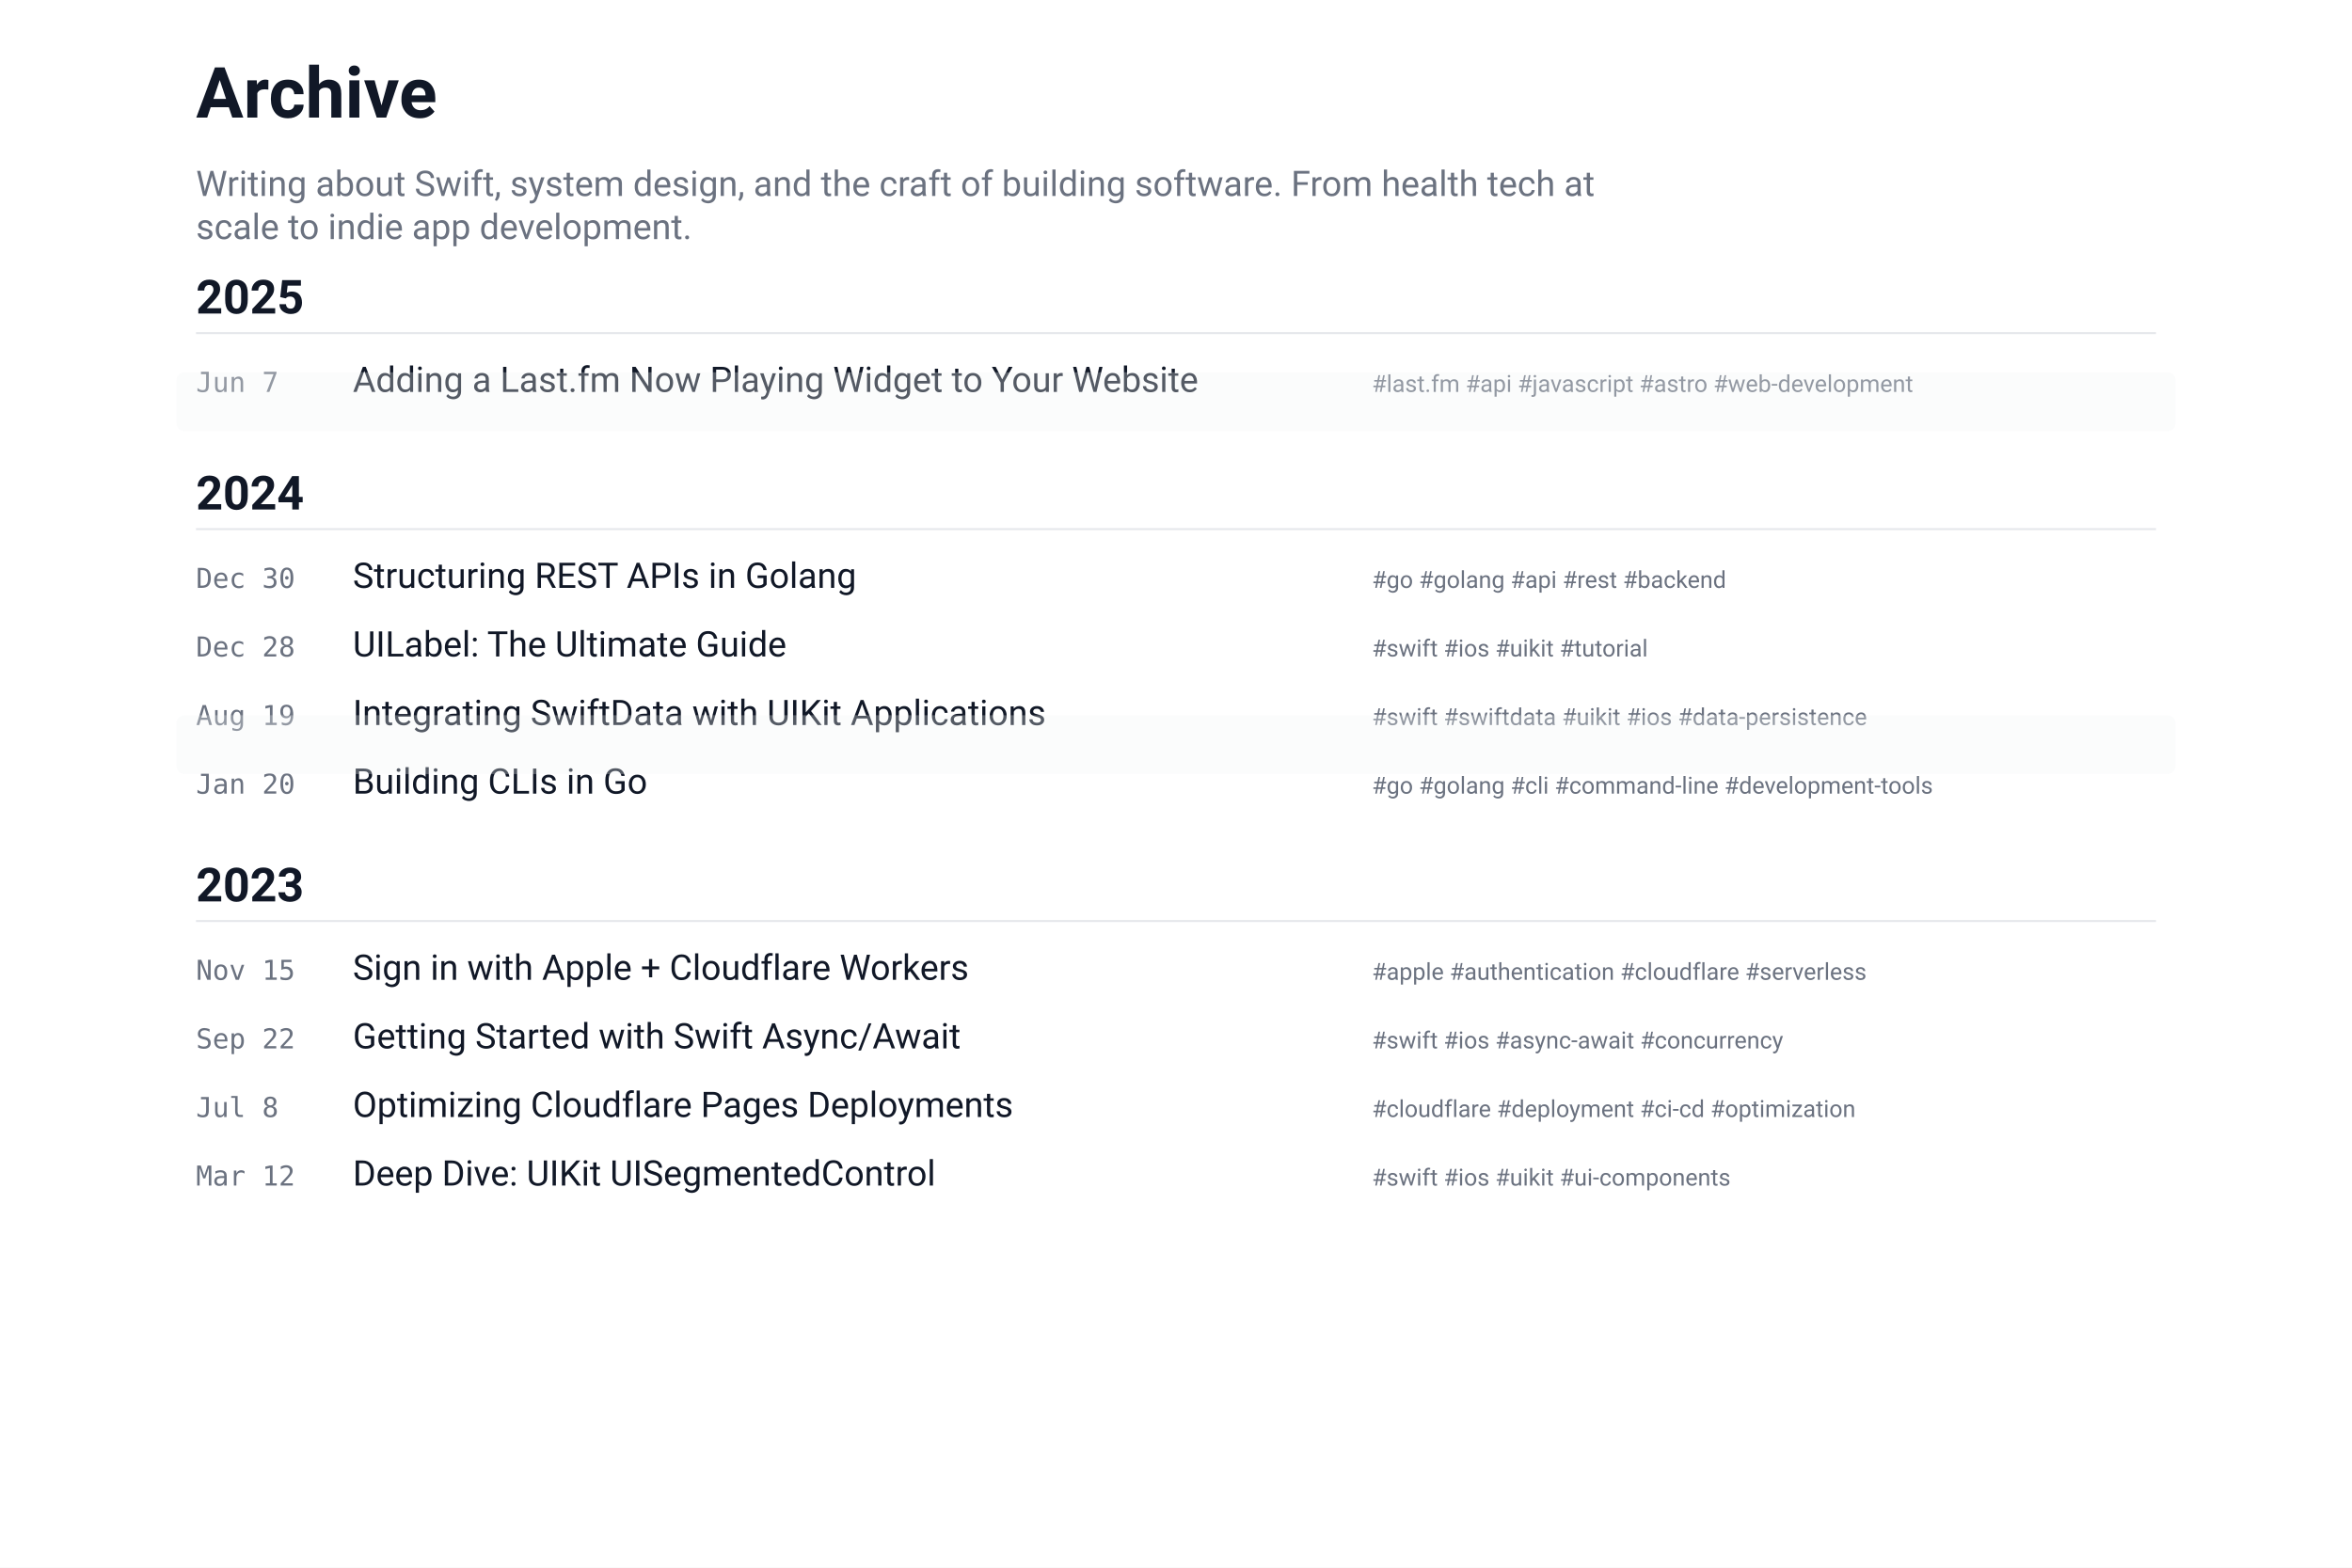
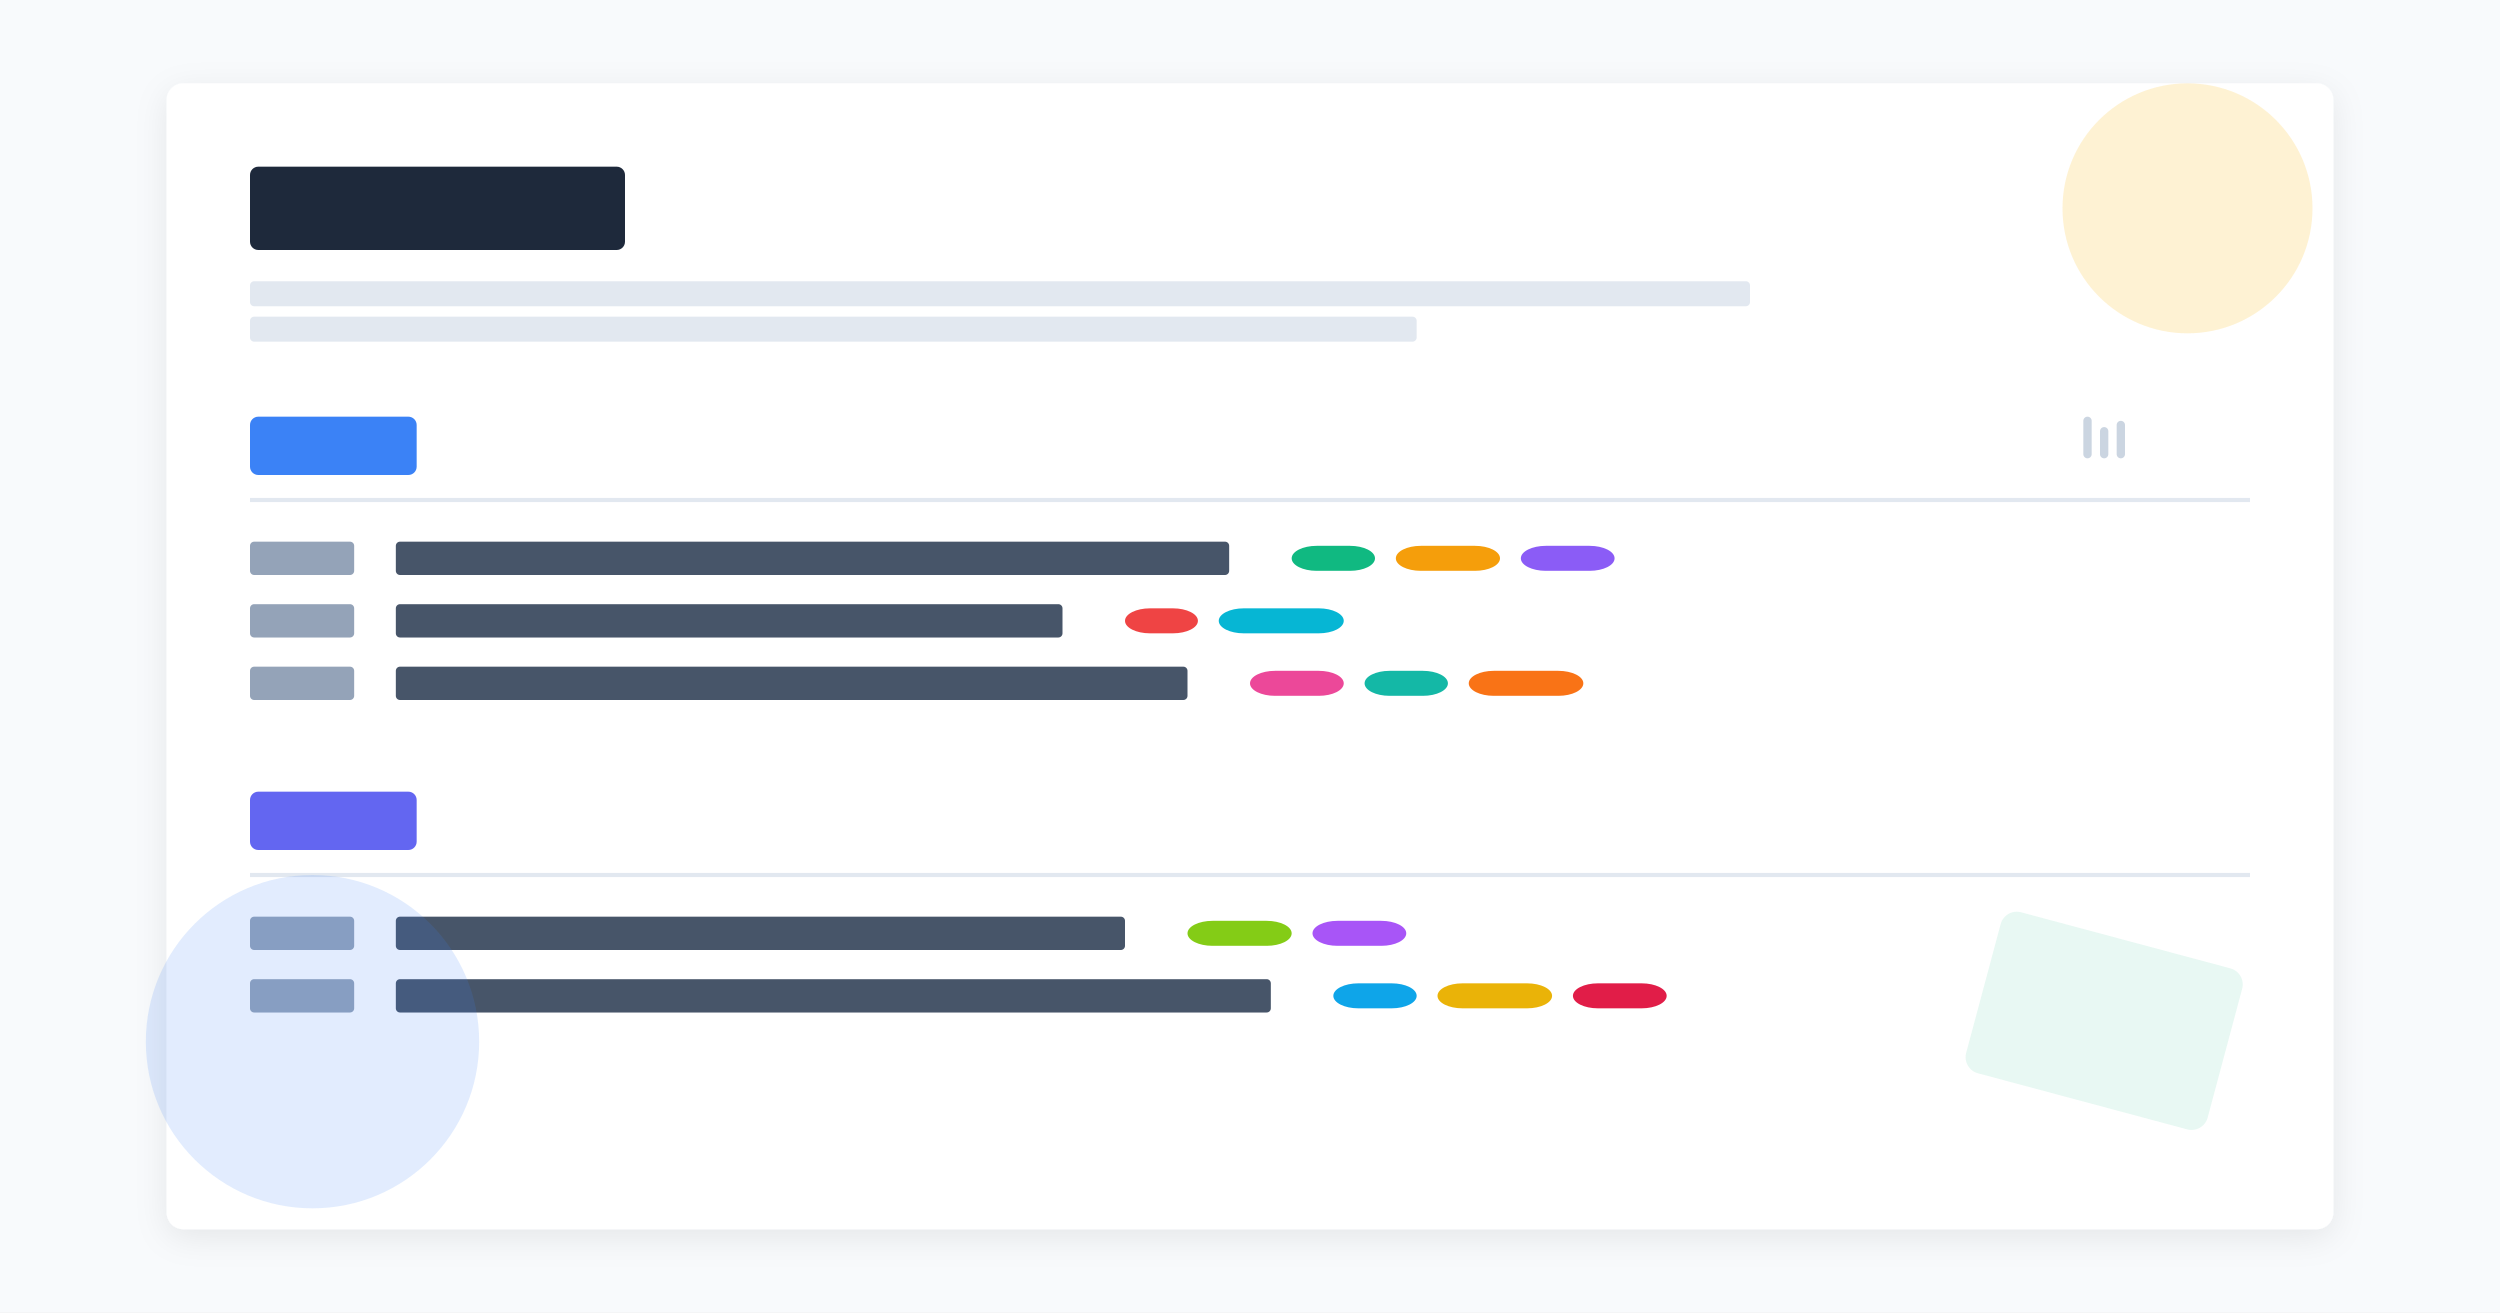
- <svg xmlns="http://www.w3.org/2000/svg" width="1200" height="800" viewBox="0 0 1200 800">
-   <rect width="1200" height="800" fill="#ffffff" />
-   <g transform="translate(100, 60)">
-     <text x="0" y="0" font-family="-apple-system, BlinkMacSystemFont, 'Segoe UI', Roboto, sans-serif" font-size="36" font-weight="700" fill="#111827">
-       Archive
-     </text>
-     <text x="0" y="40" font-family="-apple-system, BlinkMacSystemFont, 'Segoe UI', Roboto, sans-serif" font-size="18" fill="#6b7280">
-       Writing about Swift, system design, and the craft of building software. From health tech at
-     </text>
-     <text x="0" y="62" font-family="-apple-system, BlinkMacSystemFont, 'Segoe UI', Roboto, sans-serif" font-size="18" fill="#6b7280">
-       scale to indie app development.
-     </text>
-     <g transform="translate(0, 100)">
-       <text x="0" y="0" font-family="-apple-system, BlinkMacSystemFont, 'Segoe UI', Roboto, sans-serif" font-size="24" font-weight="700" fill="#111827">
-         2025
-       </text>
-       <line x1="0" y1="10" x2="1000" y2="10" stroke="#e5e7eb" stroke-width="1" />
-       <g transform="translate(0, 40)">
-         <text x="0" y="0" font-family="'SF Mono', Monaco, monospace" font-size="14" fill="#6b7280">Jun 7</text>
-         <text x="80" y="0" font-family="-apple-system, BlinkMacSystemFont, 'Segoe UI', Roboto, sans-serif" font-size="18" fill="#111827">
-           Adding a Last.fm Now Playing Widget to Your Website
-         </text>
-         <text x="600" y="0" font-family="-apple-system, BlinkMacSystemFont, 'Segoe UI', Roboto, sans-serif" font-size="12" fill="#6b7280">
-           #last.fm #api #javascript #astro #web-development
-         </text>
-       </g>
+ <svg xmlns="http://www.w3.org/2000/svg" width="1200" height="630" viewBox="0 0 1200 630">
+   <rect width="1200" height="630" fill="#f8fafc" />
+   <g filter="url(#shadow)">
+     <rect x="80" y="40" width="1040" height="550" fill="#ffffff" rx="8" />
+   </g>
+   <g transform="translate(120, 80)">
+     <rect x="0" y="0" width="180" height="40" fill="#1e293b" rx="4" />
+     <rect x="0" y="55" width="720" height="12" fill="#e2e8f0" rx="2" />
+     <rect x="0" y="72" width="560" height="12" fill="#e2e8f0" rx="2" />
+   </g>
+   <g transform="translate(120, 200)">
+     <rect x="0" y="0" width="80" height="28" fill="#3b82f6" rx="4" />
+     <line x1="0" y1="40" x2="960" y2="40" stroke="#e2e8f0" stroke-width="2" />
+     <g transform="translate(0, 60)">
+       <rect x="0" y="0" width="50" height="16" fill="#94a3b8" rx="2" />
+       <rect x="70" y="0" width="400" height="16" fill="#475569" rx="2" />
+       <rect x="500" y="2" width="40" height="12" fill="#10b981" rx="12" />
+       <rect x="550" y="2" width="50" height="12" fill="#f59e0b" rx="12" />
+       <rect x="610" y="2" width="45" height="12" fill="#8b5cf6" rx="12" />
+       <rect x="0" y="30" width="50" height="16" fill="#94a3b8" rx="2" />
+       <rect x="70" y="30" width="320" height="16" fill="#475569" rx="2" />
+       <rect x="420" y="32" width="35" height="12" fill="#ef4444" rx="12" />
+       <rect x="465" y="32" width="60" height="12" fill="#06b6d4" rx="12" />
+       <rect x="0" y="60" width="50" height="16" fill="#94a3b8" rx="2" />
+       <rect x="70" y="60" width="380" height="16" fill="#475569" rx="2" />
+       <rect x="480" y="62" width="45" height="12" fill="#ec4899" rx="12" />
+       <rect x="535" y="62" width="40" height="12" fill="#14b8a6" rx="12" />
+       <rect x="585" y="62" width="55" height="12" fill="#f97316" rx="12" />
    </g>
-     <g transform="translate(0, 200)">
-       <text x="0" y="0" font-family="-apple-system, BlinkMacSystemFont, 'Segoe UI', Roboto, sans-serif" font-size="24" font-weight="700" fill="#111827">
-         2024
-       </text>
-       <line x1="0" y1="10" x2="1000" y2="10" stroke="#e5e7eb" stroke-width="1" />
-       <g transform="translate(0, 40)">
-         <text x="0" y="0" font-family="'SF Mono', Monaco, monospace" font-size="14" fill="#6b7280">Dec 30</text>
-         <text x="80" y="0" font-family="-apple-system, BlinkMacSystemFont, 'Segoe UI', Roboto, sans-serif" font-size="18" fill="#111827">
-           Structuring REST APIs in Golang
-         </text>
-         <text x="600" y="0" font-family="-apple-system, BlinkMacSystemFont, 'Segoe UI', Roboto, sans-serif" font-size="12" fill="#6b7280">
-           #go #golang #api #rest #backend
-         </text>
-       </g>
-       <g transform="translate(0, 75)">
-         <text x="0" y="0" font-family="'SF Mono', Monaco, monospace" font-size="14" fill="#6b7280">Dec 28</text>
-         <text x="80" y="0" font-family="-apple-system, BlinkMacSystemFont, 'Segoe UI', Roboto, sans-serif" font-size="18" fill="#111827">
-           UILabel: The Ultimate Guide
-         </text>
-         <text x="600" y="0" font-family="-apple-system, BlinkMacSystemFont, 'Segoe UI', Roboto, sans-serif" font-size="12" fill="#6b7280">
-           #swift #ios #uikit #tutorial
-         </text>
-       </g>
-       <g transform="translate(0, 110)">
-         <text x="0" y="0" font-family="'SF Mono', Monaco, monospace" font-size="14" fill="#6b7280">Aug 19</text>
-         <text x="80" y="0" font-family="-apple-system, BlinkMacSystemFont, 'Segoe UI', Roboto, sans-serif" font-size="18" fill="#111827">
-           Integrating SwiftData with UIKit Applications
-         </text>
-         <text x="600" y="0" font-family="-apple-system, BlinkMacSystemFont, 'Segoe UI', Roboto, sans-serif" font-size="12" fill="#6b7280">
-           #swift #swiftdata #uikit #ios #data-persistence
-         </text>
-       </g>
-       <g transform="translate(0, 145)">
-         <text x="0" y="0" font-family="'SF Mono', Monaco, monospace" font-size="14" fill="#6b7280">Jan 20</text>
-         <text x="80" y="0" font-family="-apple-system, BlinkMacSystemFont, 'Segoe UI', Roboto, sans-serif" font-size="18" fill="#111827">
-           Building CLIs in Go
-         </text>
-         <text x="600" y="0" font-family="-apple-system, BlinkMacSystemFont, 'Segoe UI', Roboto, sans-serif" font-size="12" fill="#6b7280">
-           #go #golang #cli #command-line #development-tools
-         </text>
-       </g>
+   </g>
+   <g transform="translate(120, 380)">
+     <rect x="0" y="0" width="80" height="28" fill="#6366f1" rx="4" />
+     <line x1="0" y1="40" x2="960" y2="40" stroke="#e2e8f0" stroke-width="2" />
+     <g transform="translate(0, 60)">
+       <rect x="0" y="0" width="50" height="16" fill="#94a3b8" rx="2" />
+       <rect x="70" y="0" width="350" height="16" fill="#475569" rx="2" />
+       <rect x="450" y="2" width="50" height="12" fill="#84cc16" rx="12" />
+       <rect x="510" y="2" width="45" height="12" fill="#a855f7" rx="12" />
+       <rect x="0" y="30" width="50" height="16" fill="#94a3b8" rx="2" />
+       <rect x="70" y="30" width="420" height="16" fill="#475569" rx="2" />
+       <rect x="520" y="32" width="40" height="12" fill="#0ea5e9" rx="12" />
+       <rect x="570" y="32" width="55" height="12" fill="#eab308" rx="12" />
+       <rect x="635" y="32" width="45" height="12" fill="#e11d48" rx="12" />
    </g>
-     <g transform="translate(0, 400)">
-       <text x="0" y="0" font-family="-apple-system, BlinkMacSystemFont, 'Segoe UI', Roboto, sans-serif" font-size="24" font-weight="700" fill="#111827">
-         2023
-       </text>
-       <line x1="0" y1="10" x2="1000" y2="10" stroke="#e5e7eb" stroke-width="1" />
-       <g transform="translate(0, 40)">
-         <text x="0" y="0" font-family="'SF Mono', Monaco, monospace" font-size="14" fill="#6b7280">Nov 15</text>
-         <text x="80" y="0" font-family="-apple-system, BlinkMacSystemFont, 'Segoe UI', Roboto, sans-serif" font-size="18" fill="#111827">
-           Sign in with Apple + Cloudflare Workers
-         </text>
-         <text x="600" y="0" font-family="-apple-system, BlinkMacSystemFont, 'Segoe UI', Roboto, sans-serif" font-size="12" fill="#6b7280">
-           #apple #authentication #cloudflare #serverless
-         </text>
-       </g>
-       <g transform="translate(0, 75)">
-         <text x="0" y="0" font-family="'SF Mono', Monaco, monospace" font-size="14" fill="#6b7280">Sep 22</text>
-         <text x="80" y="0" font-family="-apple-system, BlinkMacSystemFont, 'Segoe UI', Roboto, sans-serif" font-size="18" fill="#111827">
-           Getting Started with Swift Async/Await
-         </text>
-         <text x="600" y="0" font-family="-apple-system, BlinkMacSystemFont, 'Segoe UI', Roboto, sans-serif" font-size="12" fill="#6b7280">
-           #swift #ios #async-await #concurrency
-         </text>
-       </g>
-       <g transform="translate(0, 110)">
-         <text x="0" y="0" font-family="'SF Mono', Monaco, monospace" font-size="14" fill="#6b7280">Jul 8</text>
-         <text x="80" y="0" font-family="-apple-system, BlinkMacSystemFont, 'Segoe UI', Roboto, sans-serif" font-size="18" fill="#111827">
-           Optimizing Cloudflare Pages Deployments
-         </text>
-         <text x="600" y="0" font-family="-apple-system, BlinkMacSystemFont, 'Segoe UI', Roboto, sans-serif" font-size="12" fill="#6b7280">
-           #cloudflare #deployment #ci-cd #optimization
-         </text>
-       </g>
-       <g transform="translate(0, 145)">
-         <text x="0" y="0" font-family="'SF Mono', Monaco, monospace" font-size="14" fill="#6b7280">Mar 12</text>
-         <text x="80" y="0" font-family="-apple-system, BlinkMacSystemFont, 'Segoe UI', Roboto, sans-serif" font-size="18" fill="#111827">
-           Deep Dive: UIKit UISegmentedControl
-         </text>
-         <text x="600" y="0" font-family="-apple-system, BlinkMacSystemFont, 'Segoe UI', Roboto, sans-serif" font-size="12" fill="#6b7280">
-           #swift #ios #uikit #ui-components
-         </text>
-       </g>
-     </g>
-     <rect x="-10" y="130" width="1020" height="30" fill="#f3f4f6" opacity="0.3" rx="4" />
-     <rect x="-10" y="305" width="1020" height="30" fill="#f3f4f6" opacity="0.3" rx="4" />
  </g>
+   <circle cx="1050" cy="100" r="60" fill="#fbbf24" opacity="0.2" />
+   <circle cx="150" cy="500" r="80" fill="#3b82f6" opacity="0.15" />
+   <rect x="950" y="450" width="120" height="80" fill="#10b981" opacity="0.1" rx="8" transform="rotate(15 1010 490)" />
+   <g transform="translate(1000, 200)">
+     <rect x="0" y="0" width="4" height="20" fill="#cbd5e1" rx="2" />
+     <rect x="8" y="5" width="4" height="15" fill="#cbd5e1" rx="2" />
+     <rect x="16" y="2" width="4" height="18" fill="#cbd5e1" rx="2" />
+   </g>
+   <defs>
+     <filter id="shadow" x="-50%" y="-50%" width="200%" height="200%">
+       <feGaussianBlur in="SourceAlpha" stdDeviation="8" />
+       <feOffset dx="0" dy="4" result="offsetblur" />
+       <feFlood flood-color="#000000" flood-opacity="0.08" />
+       <feComposite in2="offsetblur" operator="in" />
+       <feMerge>
+         <feMergeNode />
+         <feMergeNode in="SourceGraphic" />
+       </feMerge>
+     </filter>
+   </defs>
</svg>
